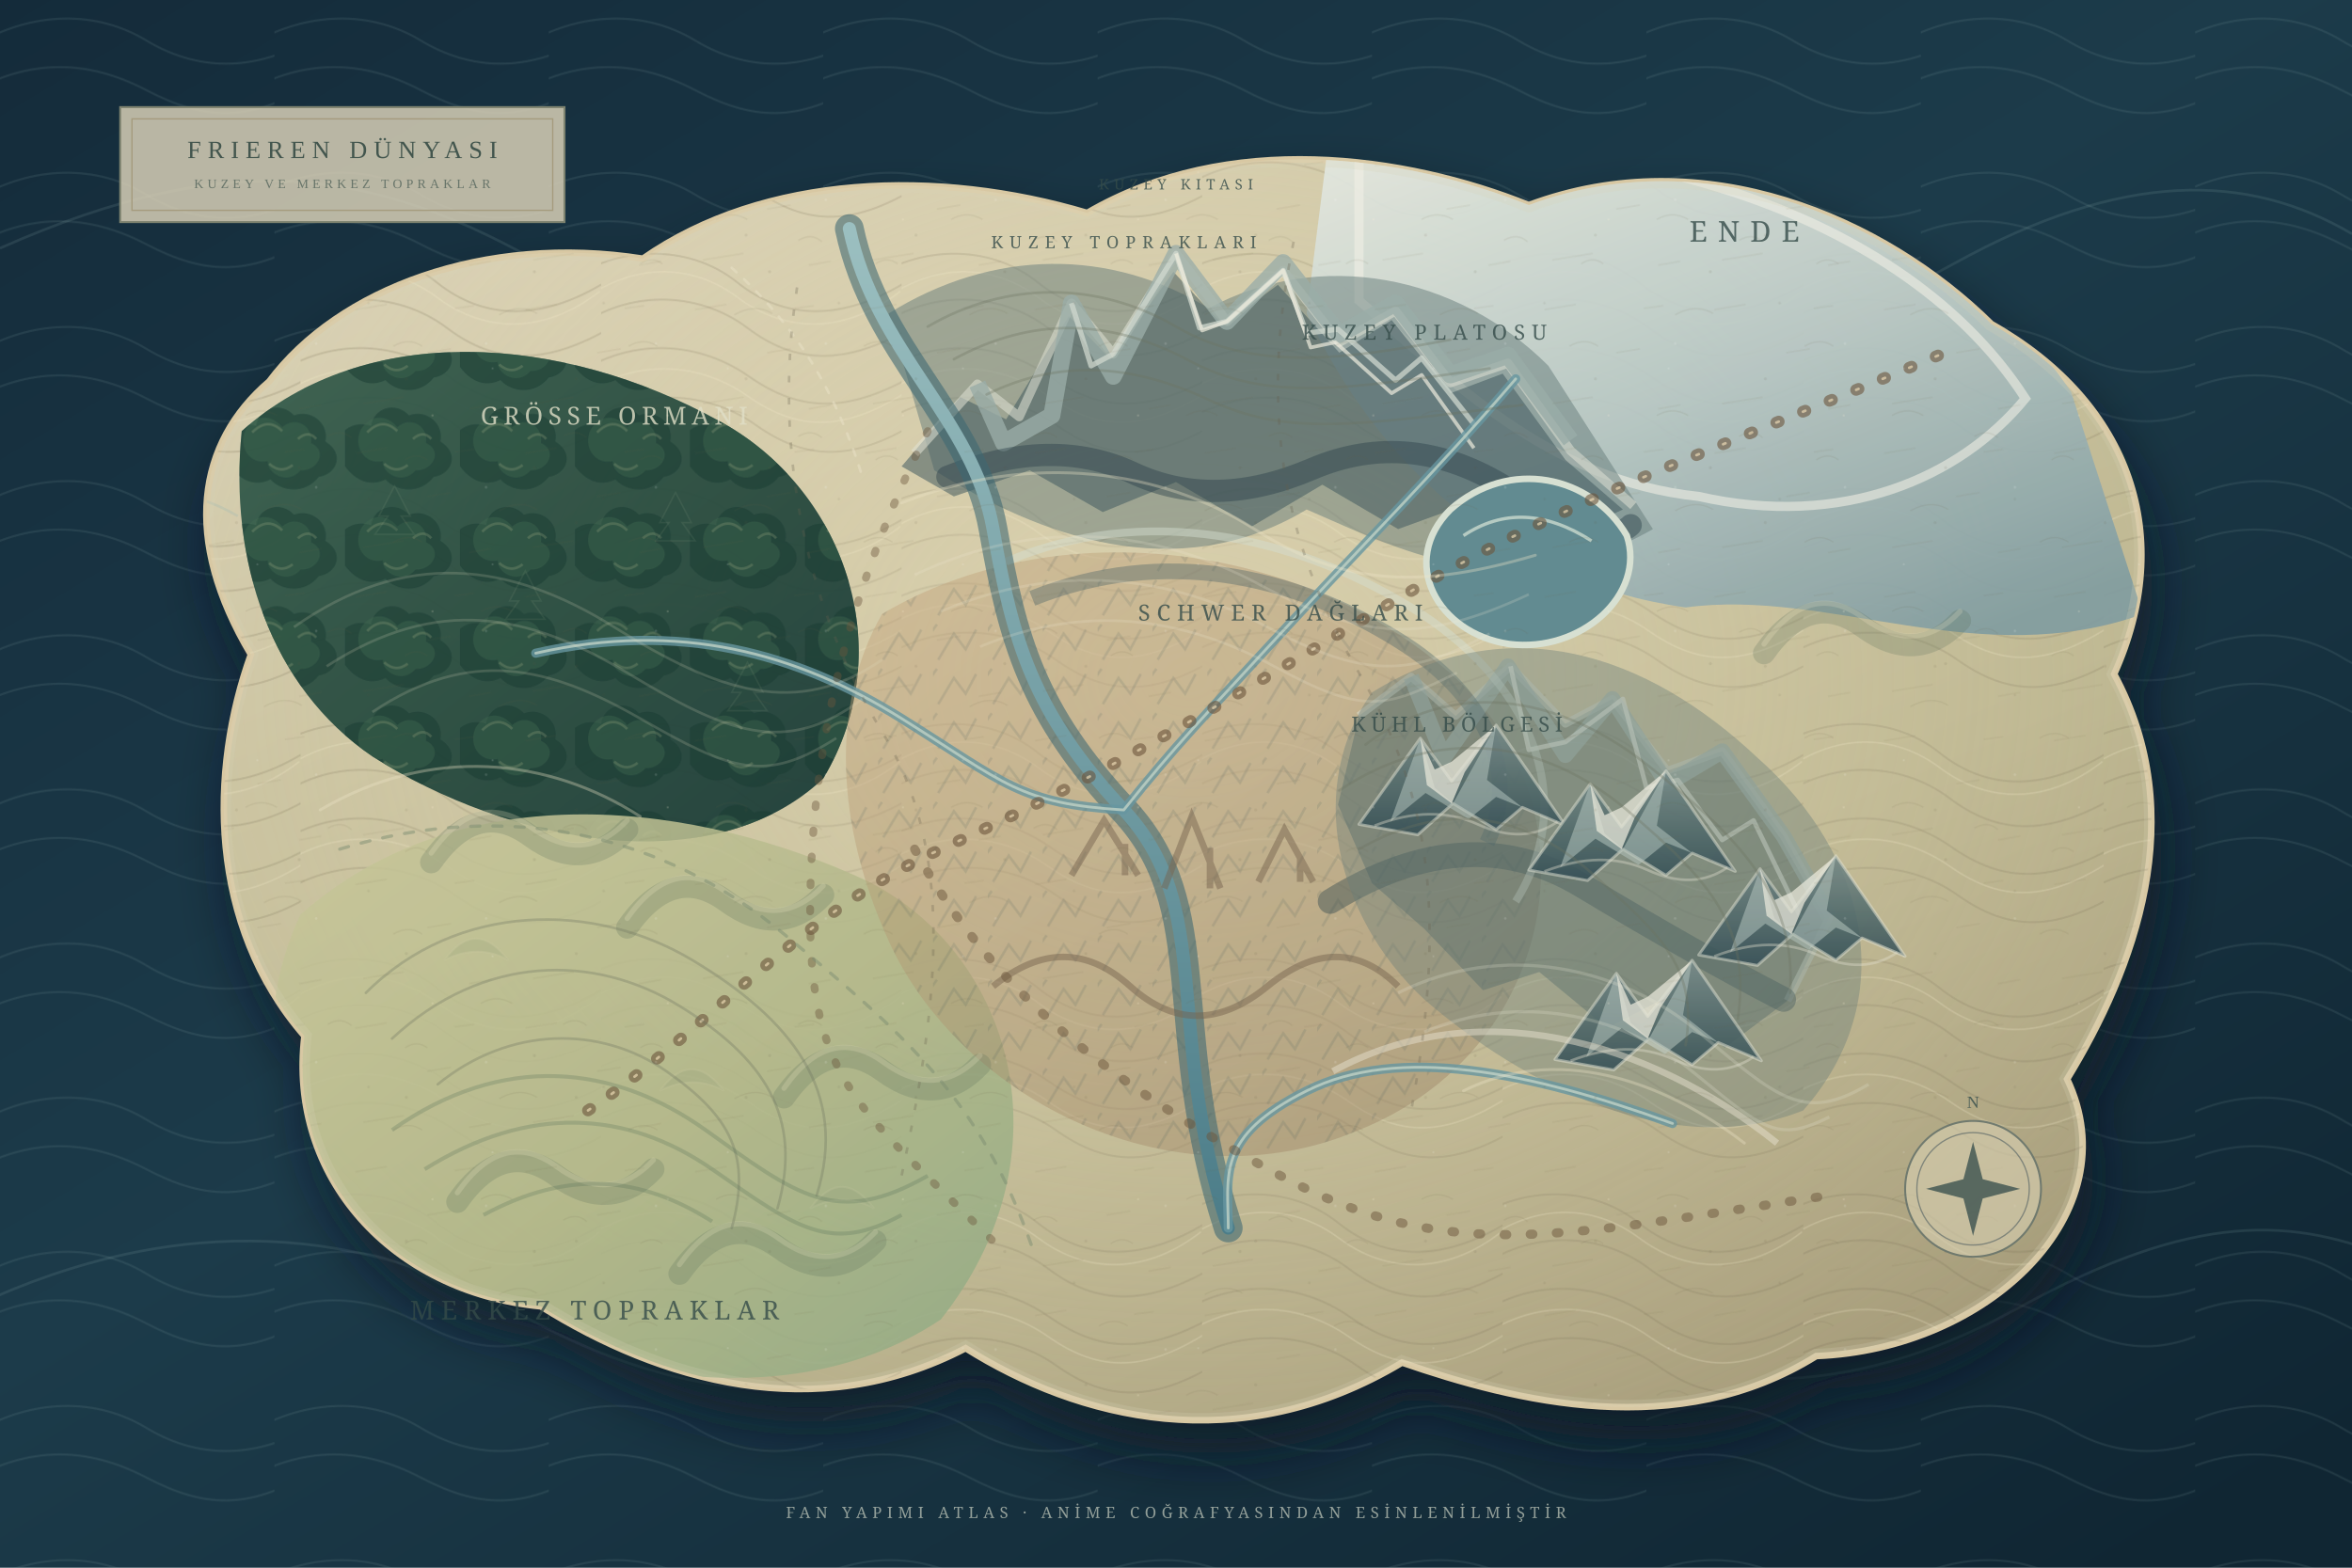
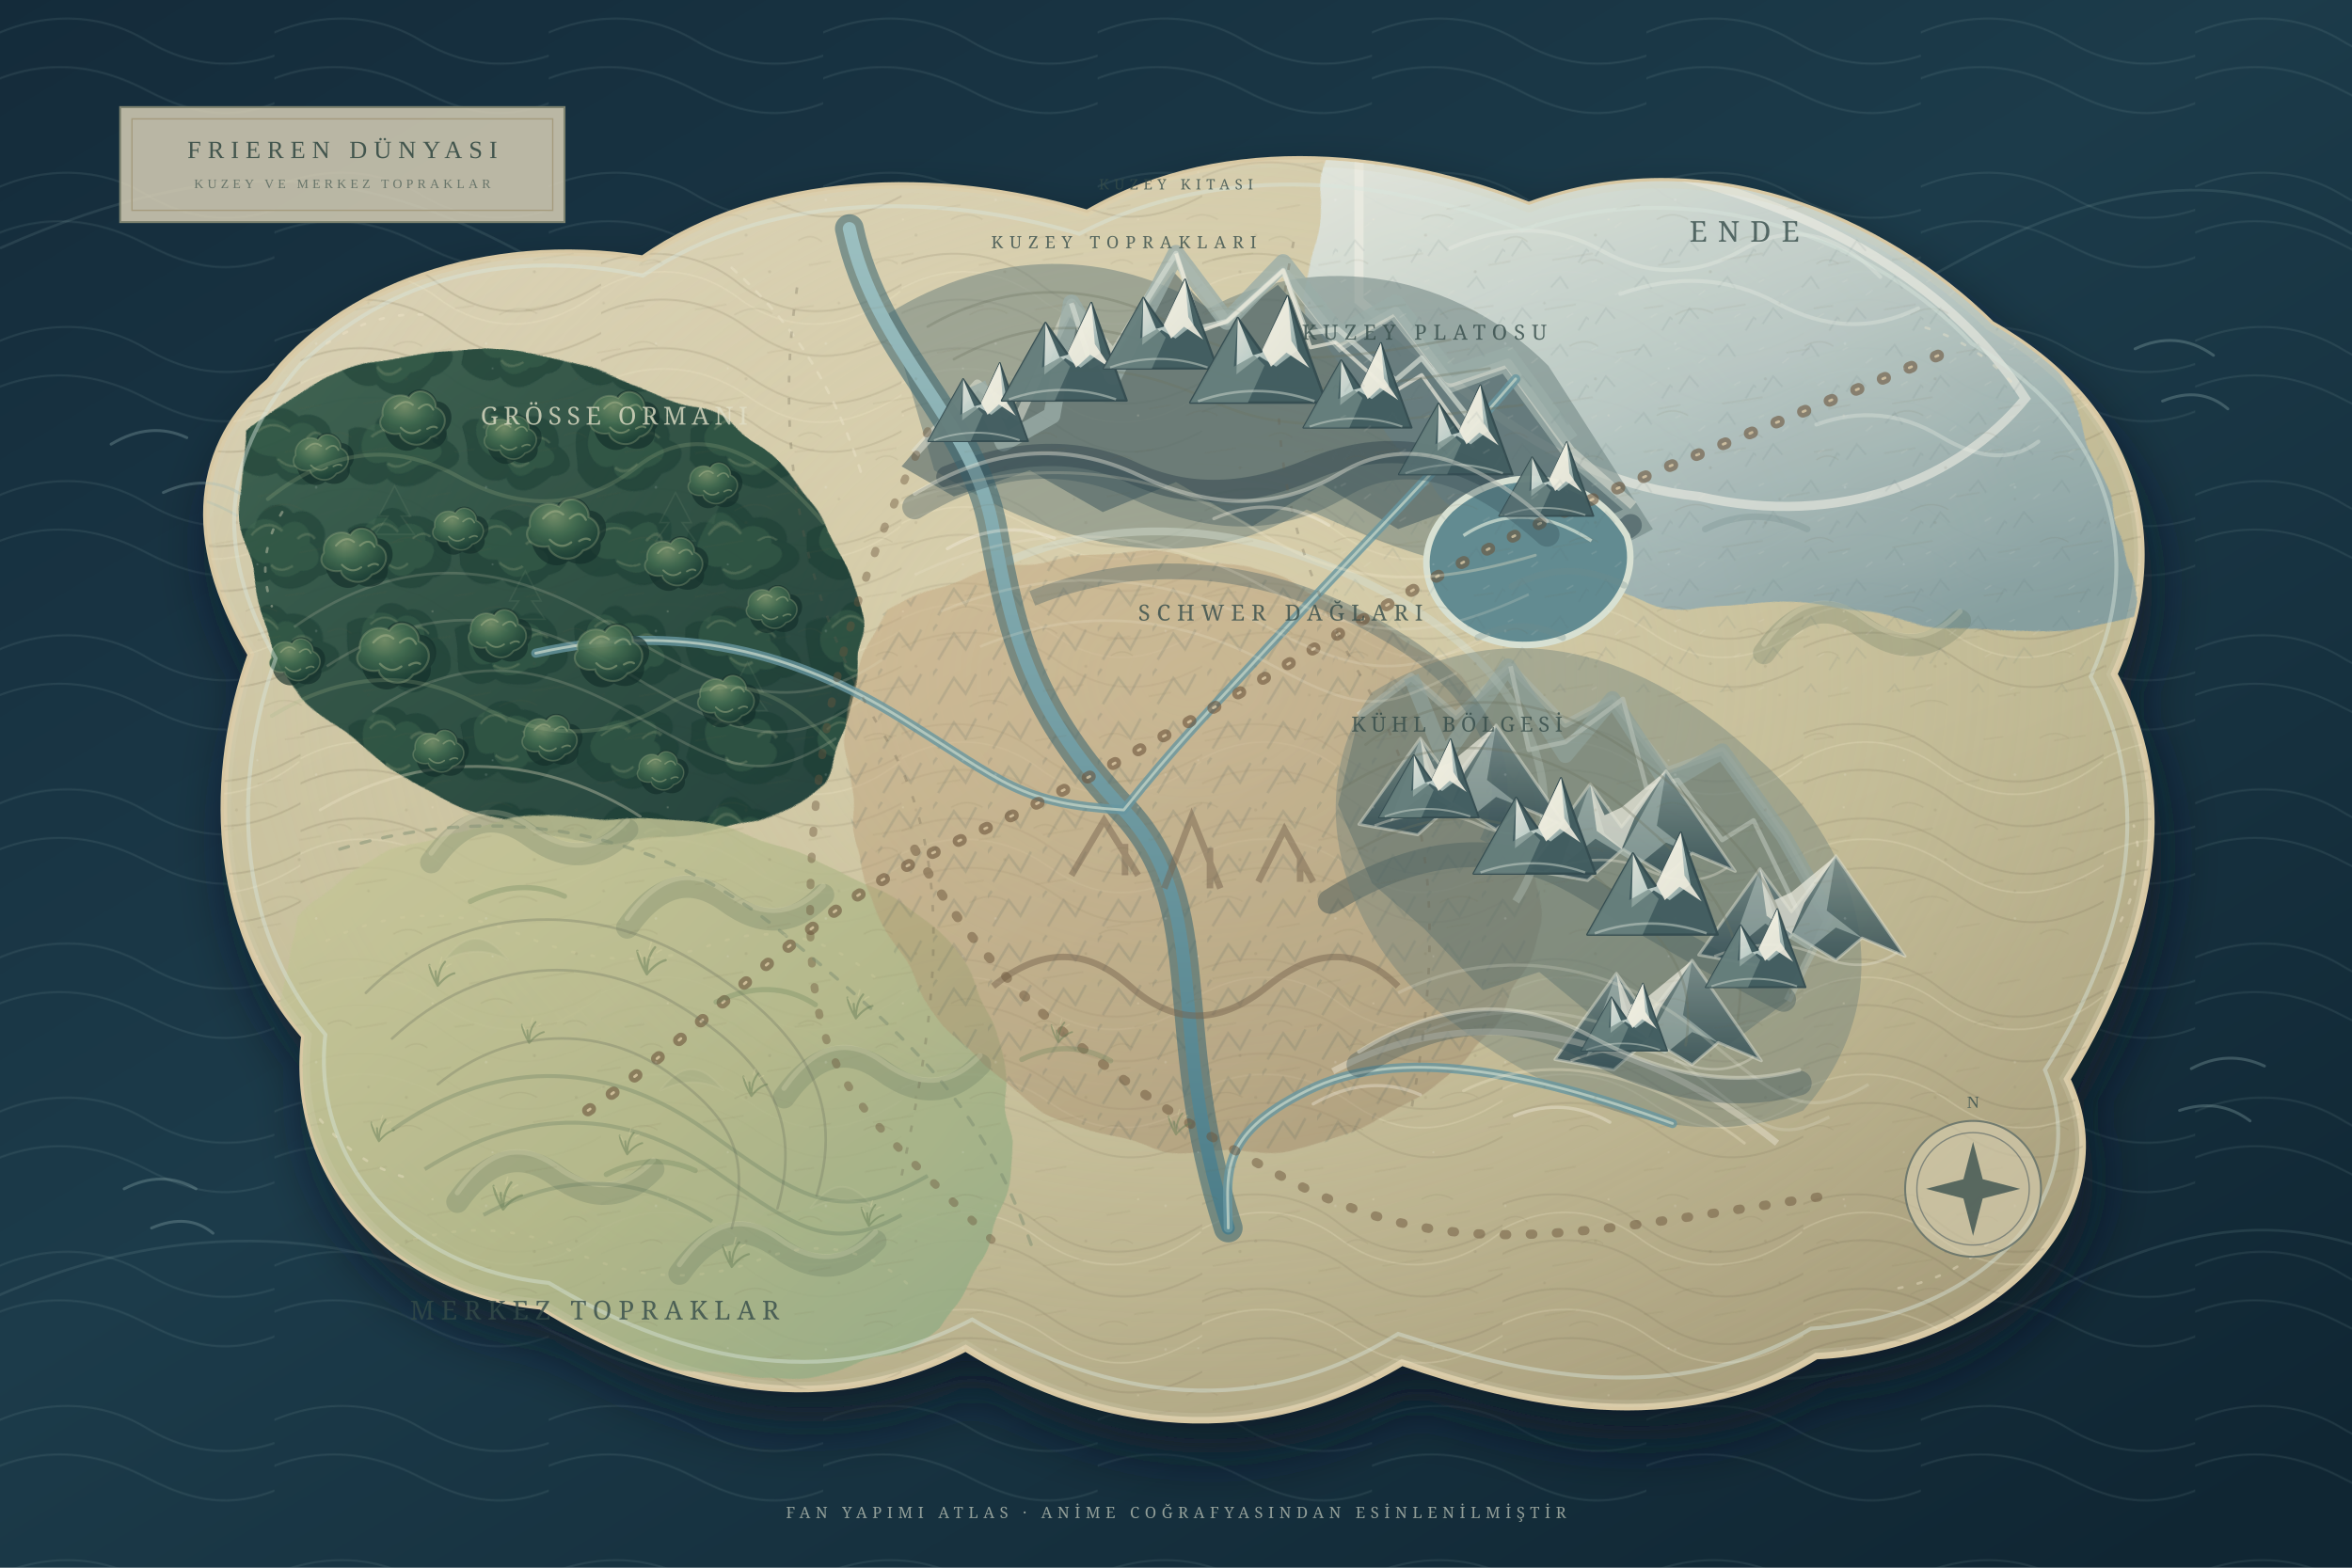
<svg xmlns="http://www.w3.org/2000/svg" viewBox="0 0 1800 1200" role="img" aria-labelledby="map-title map-desc">
  <defs>
    <linearGradient id="ocean" x1="0" y1="0" x2="0.9" y2="1">
      <stop stop-color="#142b3a" />
      <stop offset=".48" stop-color="#1c3b4a" />
      <stop offset="1" stop-color="#102633" />
    </linearGradient>
    <linearGradient id="ocean-light" x1="0" y1="0" x2="0" y2="1">
      <stop stop-color="#527887" stop-opacity=".32" />
      <stop offset="1" stop-color="#193c4b" stop-opacity="0" />
    </linearGradient>
    <linearGradient id="land-base" x1=".15" y1="0" x2=".8" y2="1">
      <stop stop-color="#d8d0b4" />
      <stop offset=".3" stop-color="#c8c19e" />
      <stop offset=".67" stop-color="#b9b38d" />
      <stop offset="1" stop-color="#a59b79" />
    </linearGradient>
    <linearGradient id="north-ice" x1=".2" y1="0" x2=".8" y2="1">
      <stop stop-color="#e2e7df" />
      <stop offset=".48" stop-color="#b9c9c7" />
      <stop offset="1" stop-color="#819ca0" />
    </linearGradient>
    <linearGradient id="central-meadow" x1="0" y1="0" x2="1" y2="1">
      <stop stop-color="#c9c79a" />
      <stop offset=".55" stop-color="#b1b789" />
      <stop offset="1" stop-color="#8eaa84" />
    </linearGradient>
    <linearGradient id="forest-depth" x1="0" y1="0" x2="1" y2="1">
      <stop stop-color="#365d4c" />
      <stop offset=".45" stop-color="#284c40" />
      <stop offset="1" stop-color="#1b3b36" />
    </linearGradient>
    <linearGradient id="mountain-shadow" x1="0" y1="0" x2="0" y2="1">
      <stop stop-color="#778b89" />
      <stop offset=".52" stop-color="#536b6c" />
      <stop offset="1" stop-color="#344e55" />
    </linearGradient>
    <linearGradient id="sandstone" x1="0" y1="0" x2="1" y2="1">
      <stop stop-color="#c4a47a" />
      <stop offset="1" stop-color="#947c60" />
    </linearGradient>
    <linearGradient id="river" x1="0" y1="0" x2="0" y2="1">
      <stop stop-color="#9bbfc0" />
      <stop offset="1" stop-color="#4c7d89" />
    </linearGradient>
    <radialGradient id="land-light">
      <stop stop-color="#f4e7c6" stop-opacity=".44" />
      <stop offset="1" stop-color="#f4e7c6" stop-opacity="0" />
    </radialGradient>
    <pattern id="sea-depth" width="210" height="118" patternUnits="userSpaceOnUse">
      <path d="M-20 35C25 8 74 8 112 31s82 25 128-2M-25 72c48-28 93-26 137-3s78 25 126-4" fill="none" stroke="#8eafb0" stroke-opacity=".13" stroke-width="1.6" />
    </pattern>
    <pattern id="fine-contours" width="230" height="180" patternUnits="userSpaceOnUse">
      <path d="M-35 42C10 5 68 7 104 36s82 32 137-5M-28 78C17 39 75 43 112 71s77 31 135-6M-32 116C16 76 73 80 113 108s78 30 137-7M-28 153C20 114 80 118 118 145s75 31 132-7" fill="none" stroke="#756f55" stroke-opacity=".24" stroke-width="1.5" />
      <path d="M-20 54C23 20 69 21 105 48s82 28 124-5M-24 129C19 94 72 95 112 123s76 28 128-7" fill="none" stroke="#f5edcf" stroke-opacity=".25" stroke-width="1.2" />
    </pattern>
    <pattern id="forest-canopy" width="88" height="76" patternUnits="userSpaceOnUse">
      <path d="M-8 38C-4 24 8 18 20 22 22 8 39 3 49 14 62 9 76 20 73 34 88 43 82 59 68 61 57 75 39 72 31 63 15 71 0 59-8 38Z" fill="#183a32" opacity=".58" />
      <path d="M12 25C19 13 32 13 40 23 50 14 64 22 62 35 76 42 66 57 54 56 44 68 28 58 29 49 15 52 6 38 12 25Z" fill="#426b50" opacity=".42" />
      <path d="M17 27q12-12 23-1m12 6q8-7 14 0M30 51q9 8 18 1" fill="none" stroke="#a8b58a" stroke-opacity=".28" stroke-width="2" />
    </pattern>
    <pattern id="rock-hatch" width="42" height="34" patternUnits="userSpaceOnUse">
      <path d="m4 29 12-20 9 12 8-15M-5 13 3 2" fill="none" stroke="#344f54" stroke-opacity=".35" stroke-width="2" />
    </pattern>
    <pattern id="terrain-grain" width="180" height="150" patternUnits="userSpaceOnUse">
      <path d="M8 18q12-7 24 0m39 16q10-6 18 1M22 91q16-9 29-1m70 25q12-7 22 0M130 52q9-6 17 0" fill="none" stroke="#665c43" stroke-opacity=".22" stroke-width="1.1" />
      <circle cx="49" cy="58" r="1.2" fill="#594f3d" opacity=".24" />
      <circle cx="151" cy="18" r=".9" fill="#fff3d8" opacity=".38" />
      <circle cx="102" cy="82" r="1.1" fill="#554b39" opacity=".18" />
      <circle cx="17" cy="132" r=".8" fill="#fff" opacity=".32" />
    </pattern>
    <pattern id="paper-fiber" width="130" height="110" patternUnits="userSpaceOnUse">
      <path d="m12 17 24-4m31 37 18-3M18 89l31-5m50 9 17-3M88 16l15-2" stroke="#665c43" stroke-opacity=".1" stroke-width="1.4" />
      <circle cx="51" cy="70" r="1.2" fill="#5c503b" opacity=".14" />
      <circle cx="112" cy="43" r="1" fill="#fff" opacity=".2" />
    </pattern>
    <filter id="continent-shadow" x="-15%" y="-15%" width="130%" height="135%">
      <feGaussianBlur stdDeviation="22" />
    </filter>
    <filter id="terrain-soft" x="-15%" y="-15%" width="130%" height="130%">
      <feGaussianBlur stdDeviation="10" />
    </filter>
    <clipPath id="land-clip">
      <path d="M206 292C259 221 371 179 492 198 585 133 718 129 832 163 940 100 1075 119 1170 157 1304 107 1442 167 1524 248 1632 309 1665 412 1618 516 1677 625 1634 741 1582 826 1631 929 1521 1033 1390 1038 1284 1104 1160 1073 1073 1043 948 1118 825 1086 739 1032 624 1092 505 1057 414 1000 300 989 220 901 233 793 159 708 160 590 192 501 139 412 151 339 206 292Z" />
    </clipPath>
    <g id="ridge">
      <path d="M0 76 47 10 71 43 105 0 158 77 125 63 105 80 72 60 45 84Z" fill="url(#mountain-shadow)" stroke="#e0e1d2" stroke-opacity=".56" stroke-width="2.2" stroke-linejoin="round" />
      <path d="m47 10 11 38 14 12 33-60-7 42 27 21-20-8-21 17-33-20-27 22Z" fill="#b8c9c3" opacity=".55" />
      <path d="m47 10 11 24 13-6 34-28-24 36-10 24-19-14Z" fill="#f0eee1" opacity=".78" />
      <path d="M12 77q44-17 79-1t61-2" fill="none" stroke="#e5e3d3" stroke-opacity=".42" stroke-width="2" />
    </g>
    <g id="atlas-pine">
      <path d="M0 30 12 7 24 30h-7l10 14H-3L7 30z" fill="#254b3d" stroke="#9eb091" stroke-opacity=".45" stroke-width="1.2" />
    </g>
    <g id="atlas-hill">
      <path d="M0 25Q24-8 49 25Q26 12 0 25Z" fill="#8d9b78" stroke="#d5d1ad" stroke-opacity=".55" stroke-width="1.5" />
    </g>
    <g id="hillshade">
      <path d="M0 50Q35 0 76 30T150 25" fill="none" stroke="#566b58" stroke-opacity=".42" stroke-width="17" stroke-linecap="round" />
      <path d="M0 43Q35-7 76 23T150 18" fill="none" stroke="#e6dfbd" stroke-opacity=".38" stroke-width="4" stroke-linecap="round" />
    </g>
+     <radialGradient id="atlas-canopy-light" cx="38%" cy="28%" r="76%">
+       <stop stop-color="#77906a" />
+       <stop offset=".42" stop-color="#426b50" />
+       <stop offset="1" stop-color="#183a32" />
+     </radialGradient>
+     <linearGradient id="atlas-snow-face" x1="0" y1="0" x2="1" y2="1">
+       <stop stop-color="#f4f1e3" />
+       <stop offset=".48" stop-color="#c9d7d1" />
+       <stop offset="1" stop-color="#829b9a" />
+     </linearGradient>
+     <filter id="biome-edge" x="-7%" y="-7%" width="114%" height="114%" color-interpolation-filters="sRGB">
+       <feTurbulence type="fractalNoise" baseFrequency=".012 .016" numOctaves="2" seed="17" result="edge-noise" />
+       <feDisplacementMap in="SourceGraphic" in2="edge-noise" scale="21" xChannelSelector="R" yChannelSelector="G" />
+     </filter>
+     <pattern id="atlas-alpine-scree" width="64" height="52" patternUnits="userSpaceOnUse">
+       <path d="m5 40 8-12 7 8m15-24 7-8 6 9m8 32 6-10 7 5" fill="none" stroke="#53696a" stroke-opacity=".32" stroke-width="1.5" />
+       <path d="m20 18 5-4m22 21 5-3M2 8l4-2" stroke="#f1eddf" stroke-opacity=".36" stroke-width="1.2" />
+     </pattern>
+     <g id="atlas-canopy">
+       <path d="M-25 2C-29-9-19-20-7-19-3-31 14-31 19-18 31-17 35-3 27 6 29 19 14 26 3 20-8 29-25 18-25 2Z" fill="#142f2a" opacity=".72" transform="translate(2 4)" />
+       <path d="M-24-2C-26-14-13-23-2-17 5-28 21-20 20-9 33-3 28 13 16 16 7 28-9 20-10 13-23 15-30 5-24-2Z" fill="url(#atlas-canopy-light)" stroke="#a5b48b" stroke-opacity=".34" stroke-width="1.6" />
+       <path d="M-14-8q8-9 15-3m5 3q8-7 12 1M-9 8q8 8 16 2m6-1q5-3 8-1" fill="none" stroke="#c0c69a" stroke-opacity=".42" stroke-width="1.7" stroke-linecap="round" />
+     </g>
+     <g id="atlas-peak">
+       <path d="M-48 44-11-22 8 5 28-39 58 44Z" fill="#425d60" stroke="#344c50" stroke-width="2" stroke-linejoin="round" />
+       <path d="m-11-22 12 29 7-2 20-44 8 42-17 13-13-8-18 14Z" fill="url(#atlas-snow-face)" opacity=".96" />
+       <path d="m-11-22-3 38 16-9 8 8-13 29-45 0Z" fill="#738b88" opacity=".7" />
+       <path d="m28-39 3 35 14 21-18-12-12 11-7-13Z" fill="#f5f1e3" opacity=".88" />
+       <path d="M-42 43q45-16 91 0" fill="none" stroke="#d6dfd4" stroke-opacity=".48" stroke-width="2" />
+     </g>
+     <g id="atlas-grass">
+       <path d="M0 12q-7-12-8-20m8 20q0-15 7-23m-7 23q8-10 16-12m-16 12q-2-8-2-14" fill="none" stroke="#667d57" stroke-opacity=".72" stroke-width="2" stroke-linecap="round" />
+       <path d="M-8-8q2 2 3 5m9-13q-1 4-2 7m11 0q-3 1-5 3" fill="none" stroke="#d6d1a2" stroke-opacity=".55" stroke-width="1.3" />
+     </g>
  </defs>
  <rect width="1800" height="1200" fill="url(#ocean)" />
  <rect width="1800" height="1200" fill="url(#sea-depth)" />
  <g fill="none" stroke="#8eafb0" stroke-opacity=".15">
    <path d="M0 190C180 110 290 130 420 205s245 68 355 0 215-79 355-9 235 78 365 6 225-70 305-23" stroke-width="2" />
    <path d="M-20 1000c160-75 300-60 420 7s255 83 375 5 245-85 380-12 255 75 390 1 210-70 290-36" stroke-width="2" />
  </g>
  <path d="M206 292C259 221 371 179 492 198 585 133 718 129 832 163 940 100 1075 119 1170 157 1304 107 1442 167 1524 248 1632 309 1665 412 1618 516 1677 625 1634 741 1582 826 1631 929 1521 1033 1390 1038 1284 1104 1160 1073 1073 1043 948 1118 825 1086 739 1032 624 1092 505 1057 414 1000 300 989 220 901 233 793 159 708 160 590 192 501 139 412 151 339 206 292Z" fill="#071923" opacity=".7" filter="url(#continent-shadow)" transform="translate(8 25)" />
  <path d="M206 292C259 221 371 179 492 198 585 133 718 129 832 163 940 100 1075 119 1170 157 1304 107 1442 167 1524 248 1632 309 1665 412 1618 516 1677 625 1634 741 1582 826 1631 929 1521 1033 1390 1038 1284 1104 1160 1073 1073 1043 948 1118 825 1086 739 1032 624 1092 505 1057 414 1000 300 989 220 901 233 793 159 708 160 590 192 501 139 412 151 339 206 292Z" fill="url(#land-base)" stroke="#d8c8a3" stroke-width="5" />
  <g clip-path="url(#land-clip)">
    <rect x="120" y="80" width="1600" height="1060" fill="url(#fine-contours)" opacity=".95" />
    <ellipse cx="910" cy="520" rx="900" ry="690" fill="url(#land-light)" />
-     <path d="M1020 82C1220 70 1470 130 1585 300L1640 470C1515 515 1400 450 1290 465 1150 445 1055 356 1000 240Z" fill="url(#north-ice)" opacity=".92" />
+     <path d="M1020 82C1220 70 1470 130 1585 300L1640 470C1515 515 1400 450 1290 465 1150 445 1055 356 1000 240Z" fill="url(#north-ice)" filter="url(#biome-edge)" opacity=".92" />
    <path d="M1040 120C1210 96 1450 150 1550 305 1500 366 1410 405 1300 380 1185 368 1110 290 1040 230Z" fill="none" stroke="#f2f0e5" stroke-opacity=".58" stroke-width="7" />
-     <path d="M185 330C280 245 430 256 550 322 645 373 690 496 630 596 545 676 390 646 285 579 207 526 175 429 185 330Z" fill="url(#forest-depth)" opacity=".94" />
-     <path d="M185 330C280 245 430 256 550 322 645 373 690 496 630 596 545 676 390 646 285 579 207 526 175 429 185 330Z" fill="url(#forest-canopy)" opacity=".84" />
+     <path d="M185 330C280 245 430 256 550 322 645 373 690 496 630 596 545 676 390 646 285 579 207 526 175 429 185 330Z" fill="url(#forest-depth)" filter="url(#biome-edge)" opacity=".94" />
+     <path d="M185 330C280 245 430 256 550 322 645 373 690 496 630 596 545 676 390 646 285 579 207 526 175 429 185 330Z" fill="url(#forest-canopy)" filter="url(#biome-edge)" opacity=".84" />
    <g opacity=".24">
      <use href="#atlas-pine" x="290" y="365" />
      <use href="#atlas-pine" x="390" y="430" />
      <use href="#atlas-pine" x="505" y="370" />
      <use href="#atlas-pine" x="560" y="500" />
    </g>
-     <path d="M230 700C355 590 535 614 665 675 775 731 820 884 720 1010 585 1100 390 1040 280 955 205 890 190 784 230 700Z" fill="url(#central-meadow)" opacity=".86" />
-     <path d="M675 470C810 390 1000 415 1115 520 1225 622 1190 805 1040 865 900 925 735 842 680 720 640 632 635 540 675 470Z" fill="url(#sandstone)" opacity=".42" />
+     <path d="M230 700C355 590 535 614 665 675 775 731 820 884 720 1010 585 1100 390 1040 280 955 205 890 190 784 230 700Z" fill="url(#central-meadow)" filter="url(#biome-edge)" opacity=".86" />
+     <path d="M675 470C810 390 1000 415 1115 520 1225 622 1190 805 1040 865 900 925 735 842 680 720 640 632 635 540 675 470Z" fill="url(#sandstone)" filter="url(#biome-edge)" opacity=".42" />
    <path d="M675 470C810 390 1000 415 1115 520 1225 622 1190 805 1040 865 900 925 735 842 680 720 640 632 635 540 675 470Z" fill="url(#rock-hatch)" opacity=".36" />
    <path d="M680 240C760 190 850 190 925 236 1010 190 1115 210 1185 280L1265 405C1160 465 1080 425 1000 390 900 450 795 410 715 360Z" fill="#657b7a" opacity=".5" />
    <g opacity=".96">
      <path d="M690 357 735 304 770 321 818 242 850 275 898 208 936 249 978 218 1025 270 1065 245 1110 301 1150 286 1198 352 1242 390 1190 414 1125 385 1070 405 1012 371 958 403 900 369 844 392 788 360 730 380Z" fill="#405a5e" opacity=".56" />
      <path d="M700 347 748 294 780 319 820 232 852 271 900 194 939 246 982 207 1025 262 1068 238 1110 293 1154 278 1202 345 1250 387" fill="none" stroke="#e2e3d6" stroke-opacity=".55" stroke-width="7" stroke-linejoin="round" />
      <path d="m748 294 20 45 37-21 15-86 32 56 48-94 39 52 43-45 43 55 43-24 42 55 44-15 48 65" fill="none" stroke="#9aada7" stroke-opacity=".8" stroke-width="13" stroke-linejoin="round" />
      <path d="m820 232 15 48 17-9 48-77 18 57 21-5 43-39 18 48 24-3 44 39 20-17 41 52" fill="none" stroke="#d5ddd3" stroke-opacity=".72" stroke-width="4" stroke-linejoin="round" />
      <path d="m900 194 20 59 19-7 43-39 21 59 19-4 43 39 23-14 40 56" fill="none" stroke="#f1eee0" stroke-opacity=".7" stroke-width="2.8" stroke-linejoin="round" />
      <path d="M725 365q80-32 142-3t137-3 150 15 94 28" fill="none" stroke="#293f48" stroke-opacity=".45" stroke-width="17" stroke-linecap="round" />
      <path d="M1040 548 1080 518 1114 548 1156 510 1198 554 1234 535 1276 590 1318 575 1365 640 1400 702 1368 766 1320 802 1270 766 1230 787 1178 744 1135 758 1090 711 1050 676 1024 616Z" fill="#425d60" opacity=".42" />
      <path d="M1040 548 1080 518 1114 548 1156 510 1198 554 1234 535 1276 590 1318 575 1365 640 1400 702 1368 766" fill="none" stroke="#d9dfd2" stroke-opacity=".54" stroke-width="6" stroke-linejoin="round" />
      <path d="m1080 518 25 62 49-70 44 68 36-43 42 65 42-25 47 65 35 62" fill="none" stroke="#a8b9b1" stroke-opacity=".7" stroke-width="12" stroke-linejoin="round" />
      <path d="m1156 510 14 64 28-6 44-33 18 68 24-6 34 46 24-15 36 74" fill="none" stroke="#eef0e3" stroke-opacity=".62" stroke-width="3.5" stroke-linejoin="round" />
      <path d="M1018 690q105-65 193-12t154 87" fill="none" stroke="#2c444b" stroke-opacity=".42" stroke-width="19" stroke-linecap="round" />
    </g>
    <path d="M770 430C875 385 990 410 1080 465 1170 520 1210 610 1160 690" fill="none" stroke="#d4ded2" stroke-opacity=".46" stroke-width="6" />
    <path d="M790 458C890 418 990 440 1070 490 1135 530 1165 590 1138 645" fill="none" stroke="#3d5b61" stroke-opacity=".35" stroke-width="12" />
    <path d="M1050 530C1155 465 1260 500 1345 580 1430 655 1455 765 1380 850 1280 890 1165 830 1090 765 1020 700 1000 600 1050 530Z" fill="#687c78" opacity=".4" />
    <g opacity=".88">
      <use href="#ridge" x="1040" y="555" />
      <use href="#ridge" x="1170" y="590" />
      <use href="#ridge" x="1300" y="655" />
      <use href="#ridge" x="1190" y="735" />
    </g>
    <path d="M1020 820C1130 760 1260 795 1360 875" fill="none" stroke="#e6e1cf" stroke-opacity=".5" stroke-width="5" />
    <g opacity=".22">
      <use href="#atlas-hill" x="340" y="710" />
      <use href="#atlas-hill" x="505" y="810" />
      <use href="#atlas-hill" x="620" y="900" />
    </g>
    <g opacity=".55">
      <use href="#hillshade" x="330" y="610" />
      <use href="#hillshade" x="480" y="660" />
      <use href="#hillshade" x="600" y="790" />
      <use href="#hillshade" x="350" y="870" />
      <use href="#hillshade" x="520" y="925" />
      <use href="#hillshade" x="1350" y="450" />
    </g>
    <g fill="none" stroke-linecap="round" stroke-linejoin="round">
      <path d="M650 175C670 270 745 320 760 405S790 545 860 620 890 785 940 940" stroke="#3d6872" stroke-width="22" opacity=".58" />
      <path d="M650 175C670 270 745 320 760 405S790 545 860 620 890 785 940 940" stroke="url(#river)" stroke-width="10" />
      <path d="M410 500C520 475 610 500 690 550S780 615 860 620M1160 290C1100 360 1040 420 980 485S900 570 860 620M1280 860C1170 820 1070 800 1000 835S940 900 940 940" stroke="#6796a0" stroke-width="7" opacity=".8" />
      <path d="M410 500C520 475 610 500 690 550S780 615 860 620M1160 290C1100 360 1040 420 980 485S900 570 860 620M1280 860C1170 820 1070 800 1000 835S940 900 940 940" stroke="#c0d2c5" stroke-width="2.1" opacity=".8" />
    </g>
    <path d="M1110 390C1155 350 1218 364 1245 410 1260 455 1210 500 1155 493 1100 485 1070 430 1110 390Z" fill="#628b91" stroke="#d7e0d2" stroke-width="5" />
    <path d="M1120 410Q1165 380 1218 414" fill="none" stroke="#d9e6d7" stroke-width="2.5" opacity=".7" />
    <g fill="none" stroke="#75634e" stroke-opacity=".48" stroke-width="5">
      <path d="M820 670l25-42 26 42m-10 0v-24m30 34 21-55 22 55m-8 0v-31m37 26 20-40 22 40m-10 0v-19" />
      <path d="M760 755q55-45 105 0t105 0 100 0" />
    </g>
    <g fill="none" stroke-linecap="round" stroke-linejoin="round">
      <path d="M450 850C540 790 610 700 720 650S900 560 1050 470 1290 355 1500 265" stroke="#6c553c" stroke-width="9" stroke-dasharray="2 20" opacity=".6" />
      <path d="M450 850C540 790 610 700 720 650S900 560 1050 470 1290 355 1500 265" stroke="#f1dfb9" stroke-width="2" stroke-dasharray="2 20" opacity=".65" />
      <path d="M700 650C760 760 850 830 980 900S1200 945 1400 915" stroke="#6c553c" stroke-width="7" stroke-dasharray="2 18" opacity=".5" />
      <path d="M710 330C650 450 620 570 620 700S660 850 760 950" stroke="#6c553c" stroke-width="6" stroke-dasharray="2 18" opacity=".42" />
    </g>
    <path d="M205 292C259 221 371 179 492 198 585 133 718 129 832 163 940 100 1075 119 1170 157 1304 107 1442 167 1524 248 1632 309 1665 412 1618 516 1677 625 1634 741 1582 826 1631 929 1521 1033 1390 1038 1284 1104 1160 1073 1073 1043 948 1118 825 1086 739 1032 624 1092 505 1057 414 1000 300 989 220 901 233 793 159 708 160 590 192 501 139 412 151 339 206 292Z" fill="url(#paper-fiber)" opacity=".65" />
    <g clip-path="url(#land-clip)">
      <g fill="none" stroke-linecap="round" stroke-linejoin="round" pointer-events="none">
        <g stroke="#6b735f" stroke-opacity=".32" stroke-width="2">
          <path d="M710 250C770 215 840 215 900 250S1030 275 1110 260M730 275C790 242 850 244 910 276S1030 298 1140 282M755 302C810 275 865 278 925 306S1035 326 1165 310" />
          <path d="M1045 570C1110 520 1190 530 1260 585S1375 685 1370 760M1025 605C1100 555 1180 565 1245 620S1340 710 1330 780M1040 650C1110 610 1170 625 1220 670S1300 740 1290 800" />
          <path d="M280 760C350 690 455 690 530 735S650 835 625 915M300 795C370 730 455 730 520 770S615 855 595 925M335 830C390 785 460 785 510 820S575 885 560 940" />
        </g>
        <g stroke="#f0e7ca" stroke-opacity=".34" stroke-width="2.2">
          <path d="M690 385C790 345 890 360 960 405S1090 450 1175 425" />
          <path d="M1120 835C1190 800 1270 825 1335 875" />
          <path d="M245 620C330 570 420 580 490 625" />
        </g>
        <path d="M260 650C390 610 510 640 600 715S750 840 790 955" stroke="#7c8c71" stroke-opacity=".48" stroke-width="2.5" stroke-dasharray="7 10" />
        <path d="M560 205C610 250 640 300 660 365" stroke="#e7dfc5" stroke-opacity=".55" stroke-width="2" stroke-dasharray="5 8" />
      </g>
      <path d="M610 220C590 350 620 470 675 560S720 760 690 900M990 185C960 330 990 430 1040 515S1110 690 1080 850" fill="none" stroke="#665e4d" stroke-opacity=".28" stroke-width="2" stroke-dasharray="5 12" />
    </g>
    <g fill="#c9c19e" stroke="#e1d5b7" stroke-width="2" opacity=".9">
      <path d="M92 365q24-18 48-4 18 13 2 27-28 13-50-2-14-9 0-21Z" />
      <path d="M1650 270q24-17 43 1 12 14-8 24-26 7-39-7-8-9 4-18Z" />
      <path d="M1690 795q21-15 39 1 9 12-9 21-23 5-34-7-7-8 4-15Z" />
      <path d="M120 930q18-13 34 0 9 10-6 18-19 5-29-5-7-7 1-13Z" />
    </g>
    <g fill="none" stroke="#9db7b1" stroke-opacity=".3" stroke-width="2">
      <path d="M60 350q48-35 100-6M1625 250q45-32 88 1M1670 780q43-28 80 2M100 920q38-25 72 0" />
      <path d="M70 390q55-28 112 5M1635 825q46-25 90 5" />
    </g>
    <g clip-path="url(#land-clip)" pointer-events="none">
      <rect x="150" y="100" width="1540" height="1030" fill="url(#terrain-grain)" opacity=".42" />
      <path d="M225 480C310 420 390 430 470 480S610 550 675 505M250 510C335 455 405 470 480 515S600 580 660 535M285 545C360 495 420 510 490 550S585 600 640 565" fill="none" stroke="#e7dfc2" stroke-opacity=".18" stroke-width="2" />
      <path d="M300 865C385 805 470 815 540 865S640 940 710 900M325 895C405 845 480 850 545 895S635 960 690 930M370 930C435 895 490 900 545 935" fill="none" stroke="#536c55" stroke-opacity=".25" stroke-width="3" />
      <path d="M700 440C795 395 885 405 965 448S1090 492 1170 455M720 468C810 430 895 440 970 480S1080 518 1140 485M750 495C830 462 905 472 975 510S1060 542 1115 515" fill="none" stroke="#f0e9d4" stroke-opacity=".19" stroke-width="2" />
      <path d="M1070 760C1150 720 1240 740 1300 790S1380 860 1430 830M1090 790C1160 760 1240 775 1295 820S1360 875 1400 855" fill="none" stroke="#e4e2d2" stroke-opacity=".23" stroke-width="2.4" />
    </g>
    <path d="M205 292C259 221 371 179 492 198 585 133 718 129 832 163 940 100 1075 119 1170 157 1304 107 1442 167 1524 248 1632 309 1665 412 1618 516 1677 625 1634 741 1582 826 1631 929 1521 1033 1390 1038 1284 1104 1160 1073 1073 1043 948 1118 825 1086 739 1032 624 1092 505 1057 414 1000 300 989 220 901 233 793 159 708 160 590 192 501 139 412 151 339 206 292Z" fill="none" stroke="#d9d1b8" stroke-opacity=".22" stroke-width="11" />
  </g>
+   <g clip-path="url(#land-clip)" pointer-events="none">
+     <g class="atlas-forest-canopy" opacity=".92">
+       <use href="#atlas-canopy" transform="translate(245 350) scale(.78)" />
+       <use href="#atlas-canopy" transform="translate(315 320) scale(.92)" />
+       <use href="#atlas-canopy" transform="translate(390 335) scale(.74)" />
+       <use href="#atlas-canopy" transform="translate(475 320) scale(.9)" />
+       <use href="#atlas-canopy" transform="translate(545 370) scale(.7)" />
+       <use href="#atlas-canopy" transform="translate(270 425) scale(.92)" />
+       <use href="#atlas-canopy" transform="translate(350 405) scale(.72)" />
+       <use href="#atlas-canopy" transform="translate(430 405) scale(1.02)" />
+       <use href="#atlas-canopy" transform="translate(515 430) scale(.82)" />
+       <use href="#atlas-canopy" transform="translate(590 465) scale(.72)" />
+       <use href="#atlas-canopy" transform="translate(225 505) scale(.72)" />
+       <use href="#atlas-canopy" transform="translate(300 500) scale(1.02)" />
+       <use href="#atlas-canopy" transform="translate(380 485) scale(.82)" />
+       <use href="#atlas-canopy" transform="translate(465 500) scale(.96)" />
+       <use href="#atlas-canopy" transform="translate(555 535) scale(.8)" />
+       <use href="#atlas-canopy" transform="translate(335 575) scale(.72)" />
+       <use href="#atlas-canopy" transform="translate(420 565) scale(.78)" />
+       <use href="#atlas-canopy" transform="translate(505 590) scale(.66)" />
+       <path d="M205 382q72-58 146-17t137-8 142 43M208 548q82-50 157-9t144 1 130 33" fill="none" stroke="#a6b68b" stroke-opacity=".24" stroke-width="3" stroke-linecap="round" />
+     </g>
+     <g class="atlas-mountain-relief" opacity=".96">
+       <use href="#atlas-peak" transform="translate(745 306) scale(.72)" />
+       <use href="#atlas-peak" transform="translate(810 267) scale(.9)" />
+       <use href="#atlas-peak" transform="translate(884 246) scale(.82)" />
+       <use href="#atlas-peak" transform="translate(958 265) scale(.98)" />
+       <use href="#atlas-peak" transform="translate(1035 293) scale(.78)" />
+       <use href="#atlas-peak" transform="translate(1110 327) scale(.82)" />
+       <use href="#atlas-peak" transform="translate(1180 365) scale(.68)" />
+       <use href="#atlas-peak" transform="translate(1090 594) scale(.72)" />
+       <use href="#atlas-peak" transform="translate(1170 630) scale(.88)" />
+       <use href="#atlas-peak" transform="translate(1260 674) scale(.94)" />
+       <use href="#atlas-peak" transform="translate(1340 724) scale(.72)" />
+       <use href="#atlas-peak" transform="translate(1240 777) scale(.62)" />
+       <path d="M700 388q88-54 172-14t154-2 158 37M1040 815q92-58 177-12t160 26" fill="none" stroke="#344e55" stroke-opacity=".34" stroke-width="19" stroke-linecap="round" />
+       <path d="M700 378q88-54 172-14t154-2 158 37M1040 805q92-58 177-12t160 26" fill="none" stroke="#e8e9db" stroke-opacity=".44" stroke-width="3" stroke-linecap="round" />
+       <path d="M725 420q42-24 82-8m122-15q46-20 88 5m-12 443q42-24 82-7m72 16q38-15 73 5" fill="none" stroke="#f4efe0" stroke-opacity=".38" stroke-width="2.5" stroke-linecap="round" />
+     </g>
+     <g class="atlas-meadow-texture" opacity=".66">
+       <use href="#atlas-grass" transform="translate(335 745) scale(.8)" />
+       <use href="#atlas-grass" transform="translate(405 790) scale(.7)" />
+       <use href="#atlas-grass" transform="translate(495 735) scale(.9)" />
+       <use href="#atlas-grass" transform="translate(575 830) scale(.75)" />
+       <use href="#atlas-grass" transform="translate(655 770) scale(.8)" />
+       <use href="#atlas-grass" transform="translate(290 865) scale(.72)" />
+       <use href="#atlas-grass" transform="translate(385 915) scale(.9)" />
+       <use href="#atlas-grass" transform="translate(480 875) scale(.72)" />
+       <use href="#atlas-grass" transform="translate(560 960) scale(.82)" />
+       <use href="#atlas-grass" transform="translate(665 930) scale(.7)" />
+       <use href="#atlas-grass" transform="translate(810 790) scale(.66)" />
+       <use href="#atlas-grass" transform="translate(900 860) scale(.7)" />
+       <path d="M250 720q75-36 150-4t145 7 130 30M275 965q86-42 161-8t143 8 118 20" fill="none" stroke="#e4d7a9" stroke-opacity=".26" stroke-width="2" stroke-dasharray="2 13" stroke-linecap="round" />
+       <path d="M360 690q38-19 72-4m116 81q42-20 76 2m-160 130q35-18 68-3m250-85q35-17 68 1" fill="none" stroke="#5d7955" stroke-opacity=".42" stroke-width="4" stroke-linecap="round" />
+     </g>
+     <g class="atlas-tundra-texture" opacity=".7">
+       <rect x="1020" y="170" width="590" height="360" fill="url(#atlas-alpine-scree)" opacity=".42" />
+       <path d="M1110 190q62-28 116 2t108-1 105 21M1240 225q65-23 120 7t108 4M1390 325q50-18 95 9t75 4" fill="none" stroke="#edf1e8" stroke-opacity=".43" stroke-width="3" stroke-linecap="round" />
+       <path d="M1305 405q38-19 78 0m-226 44q42-23 86-1m-112 40q34-17 65 0" fill="none" stroke="#718b8b" stroke-opacity=".4" stroke-width="5" stroke-linecap="round" />
+     </g>
+   </g>
+   <g class="atlas-coastline-detail" fill="none" stroke-linecap="round" pointer-events="none">
+     <path d="M230 279C300 211 392 190 492 211 585 148 715 146 826 179 938 120 1072 139 1165 176 1300 130 1435 184 1509 263 1612 323 1645 421 1600 518 1657 624 1618 736 1565 819 1608 922 1508 1010 1386 1017 1277 1080 1163 1051 1070 1021 950 1095 833 1063 744 1010 628 1071 512 1037 420 982 309 971 238 888 249 792 177 706 179 594 211 504 161 416 172 346 230 279Z" stroke="#d9e6dc" stroke-opacity=".44" stroke-width="3" />
+     <path d="M250 263q38-25 77-22m-111 151q-21 34-8 72m37 393q29 35 68 45m1140 84q42-8 69-35m101-246q20-38 10-73m-94-340q-30-31-68-42" stroke="#f2e9cf" stroke-opacity=".38" stroke-width="2" stroke-dasharray="3 12" />
+     <path d="M85 340q30-18 58-5m-18 42q33-15 59 1m1450-111q32-15 60 5m-39 35q29-12 50 6m-28 505q28-15 56-2m-65 34q30-10 54 8M95 910q29-15 55 0m-34 30q28-12 47 4" stroke="#9bb9b7" stroke-opacity=".3" stroke-width="2.2" />
+   </g>
  <g font-family="Georgia,serif" fill="#344b49" opacity=".8">
    <text x="1335" y="185" font-size="22" letter-spacing="8" text-anchor="middle">ENDE</text>
    <text x="1090" y="260" font-size="16" letter-spacing="5" text-anchor="middle">KUZEY PLATOSU</text>
    <text x="980" y="475" font-size="17" letter-spacing="5" text-anchor="middle">SCHWER DAĞLARI</text>
    <text x="1115" y="560" font-size="16" letter-spacing="4" text-anchor="middle">KÜHL BÖLGESİ</text>
    <text x="470" y="325" font-size="19" letter-spacing="4" text-anchor="middle" fill="#e0dfc7">GRÖSSE ORMANI</text>
    <text x="455" y="1010" font-size="20" letter-spacing="5" text-anchor="middle">MERKEZ TOPRAKLAR</text>
    <text x="860" y="190" font-size="13" letter-spacing="5" text-anchor="middle">KUZEY TOPRAKLARI</text>
    <text x="900" y="145" font-size="11" letter-spacing="4" text-anchor="middle">KUZEY KITASI</text>
  </g>
  <g transform="translate(1510 910)" opacity=".86">
    <circle r="52" fill="#d7cfb2" fill-opacity=".72" stroke="#66736b" stroke-width="1.5" />
    <circle r="43" fill="none" stroke="#788078" stroke-width="1" />
    <path d="M0-36 8-5 0 0-8-5ZM36 0 5 8 0 0 5-8ZM0 36-8 5 0 0 8 5ZM-36 0-5-8 0 0-5 8Z" fill="#4a5e59" />
    <text y="-62" text-anchor="middle" font-size="13" fill="#3e544f">N</text>
  </g>
  <g transform="translate(92 82)">
    <path d="M0 0h340v88H0z" fill="#d8d0b7" fill-opacity=".84" stroke="#7d826f" stroke-width="1.5" />
    <path d="M9 9h322v70H9z" fill="none" stroke="#a59b7d" stroke-width="1" />
    <text x="170" y="39" text-anchor="middle" font-size="19" letter-spacing="5" fill="#43564e">FRIEREN DÜNYASI</text>
    <text x="170" y="62" text-anchor="middle" font-size="10" letter-spacing="3" fill="#68756a">KUZEY VE MERKEZ TOPRAKLAR</text>
  </g>
  <text x="900" y="1162" text-anchor="middle" font-family="Georgia,serif" font-size="12" letter-spacing="4" fill="#c4cbbd" opacity=".72">FAN YAPIMI ATLAS · ANİME COĞRAFYASINDAN ESİNLENİLMİŞTİR</text>
</svg>
